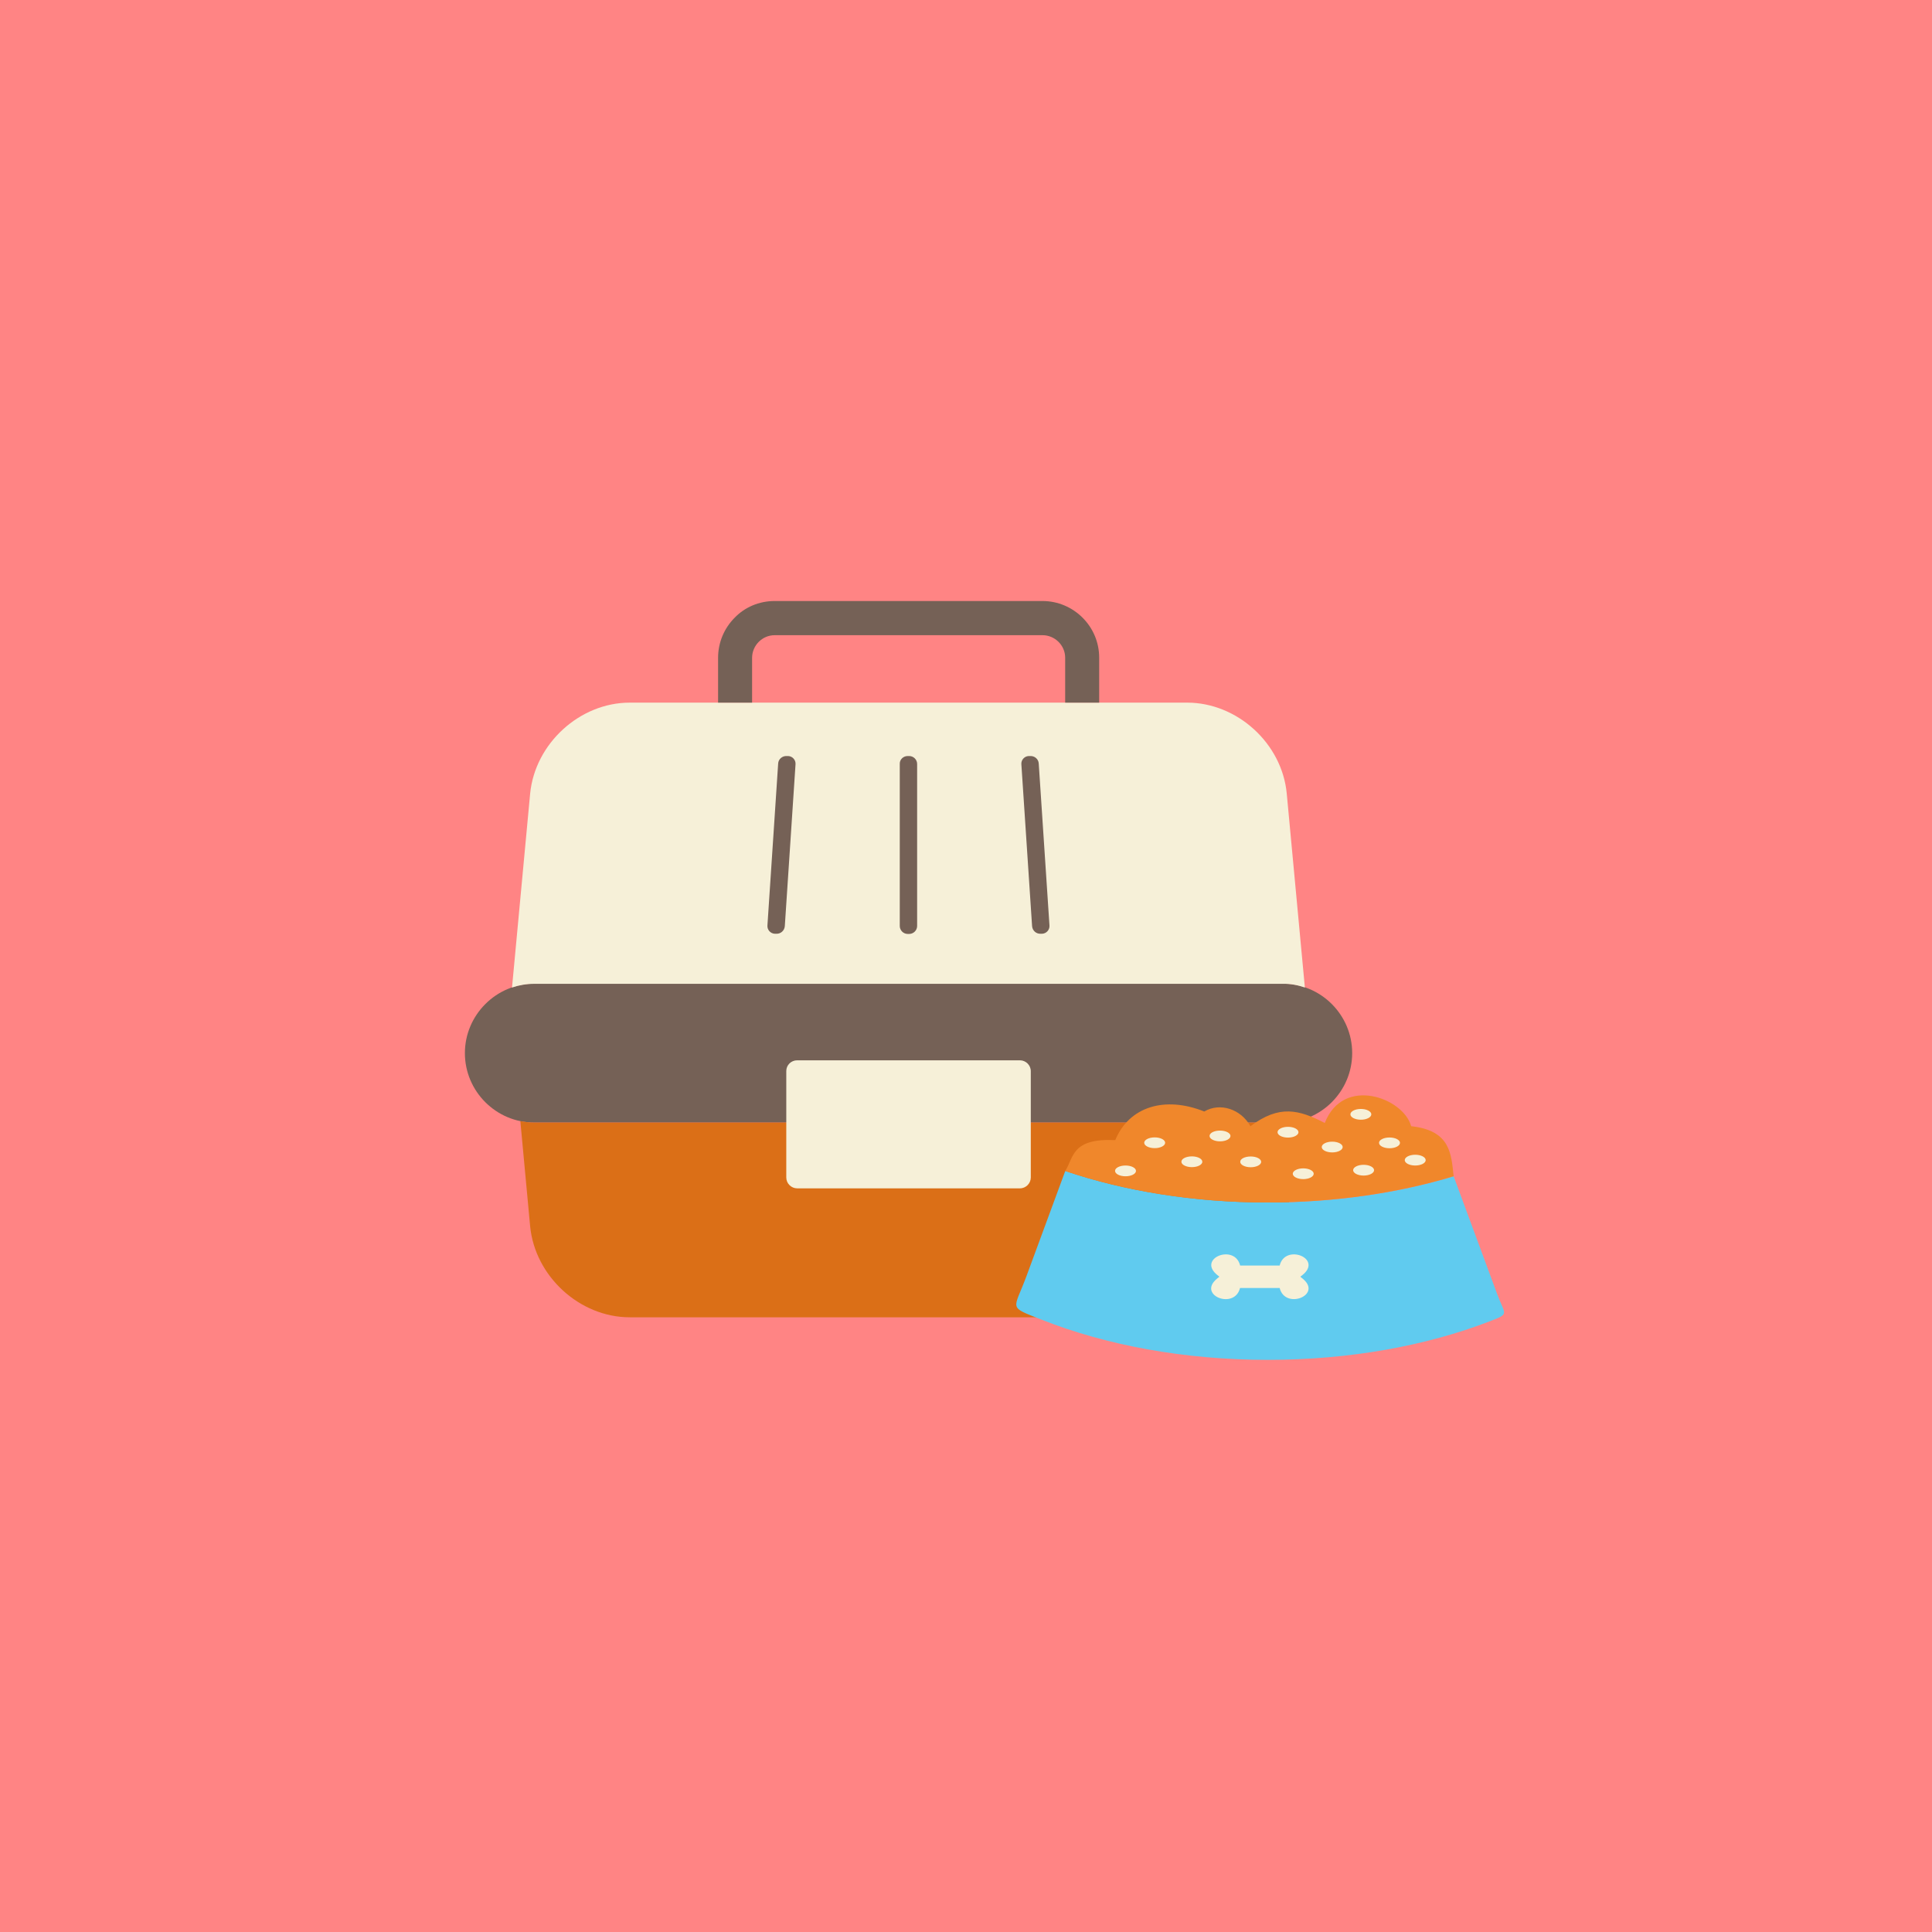
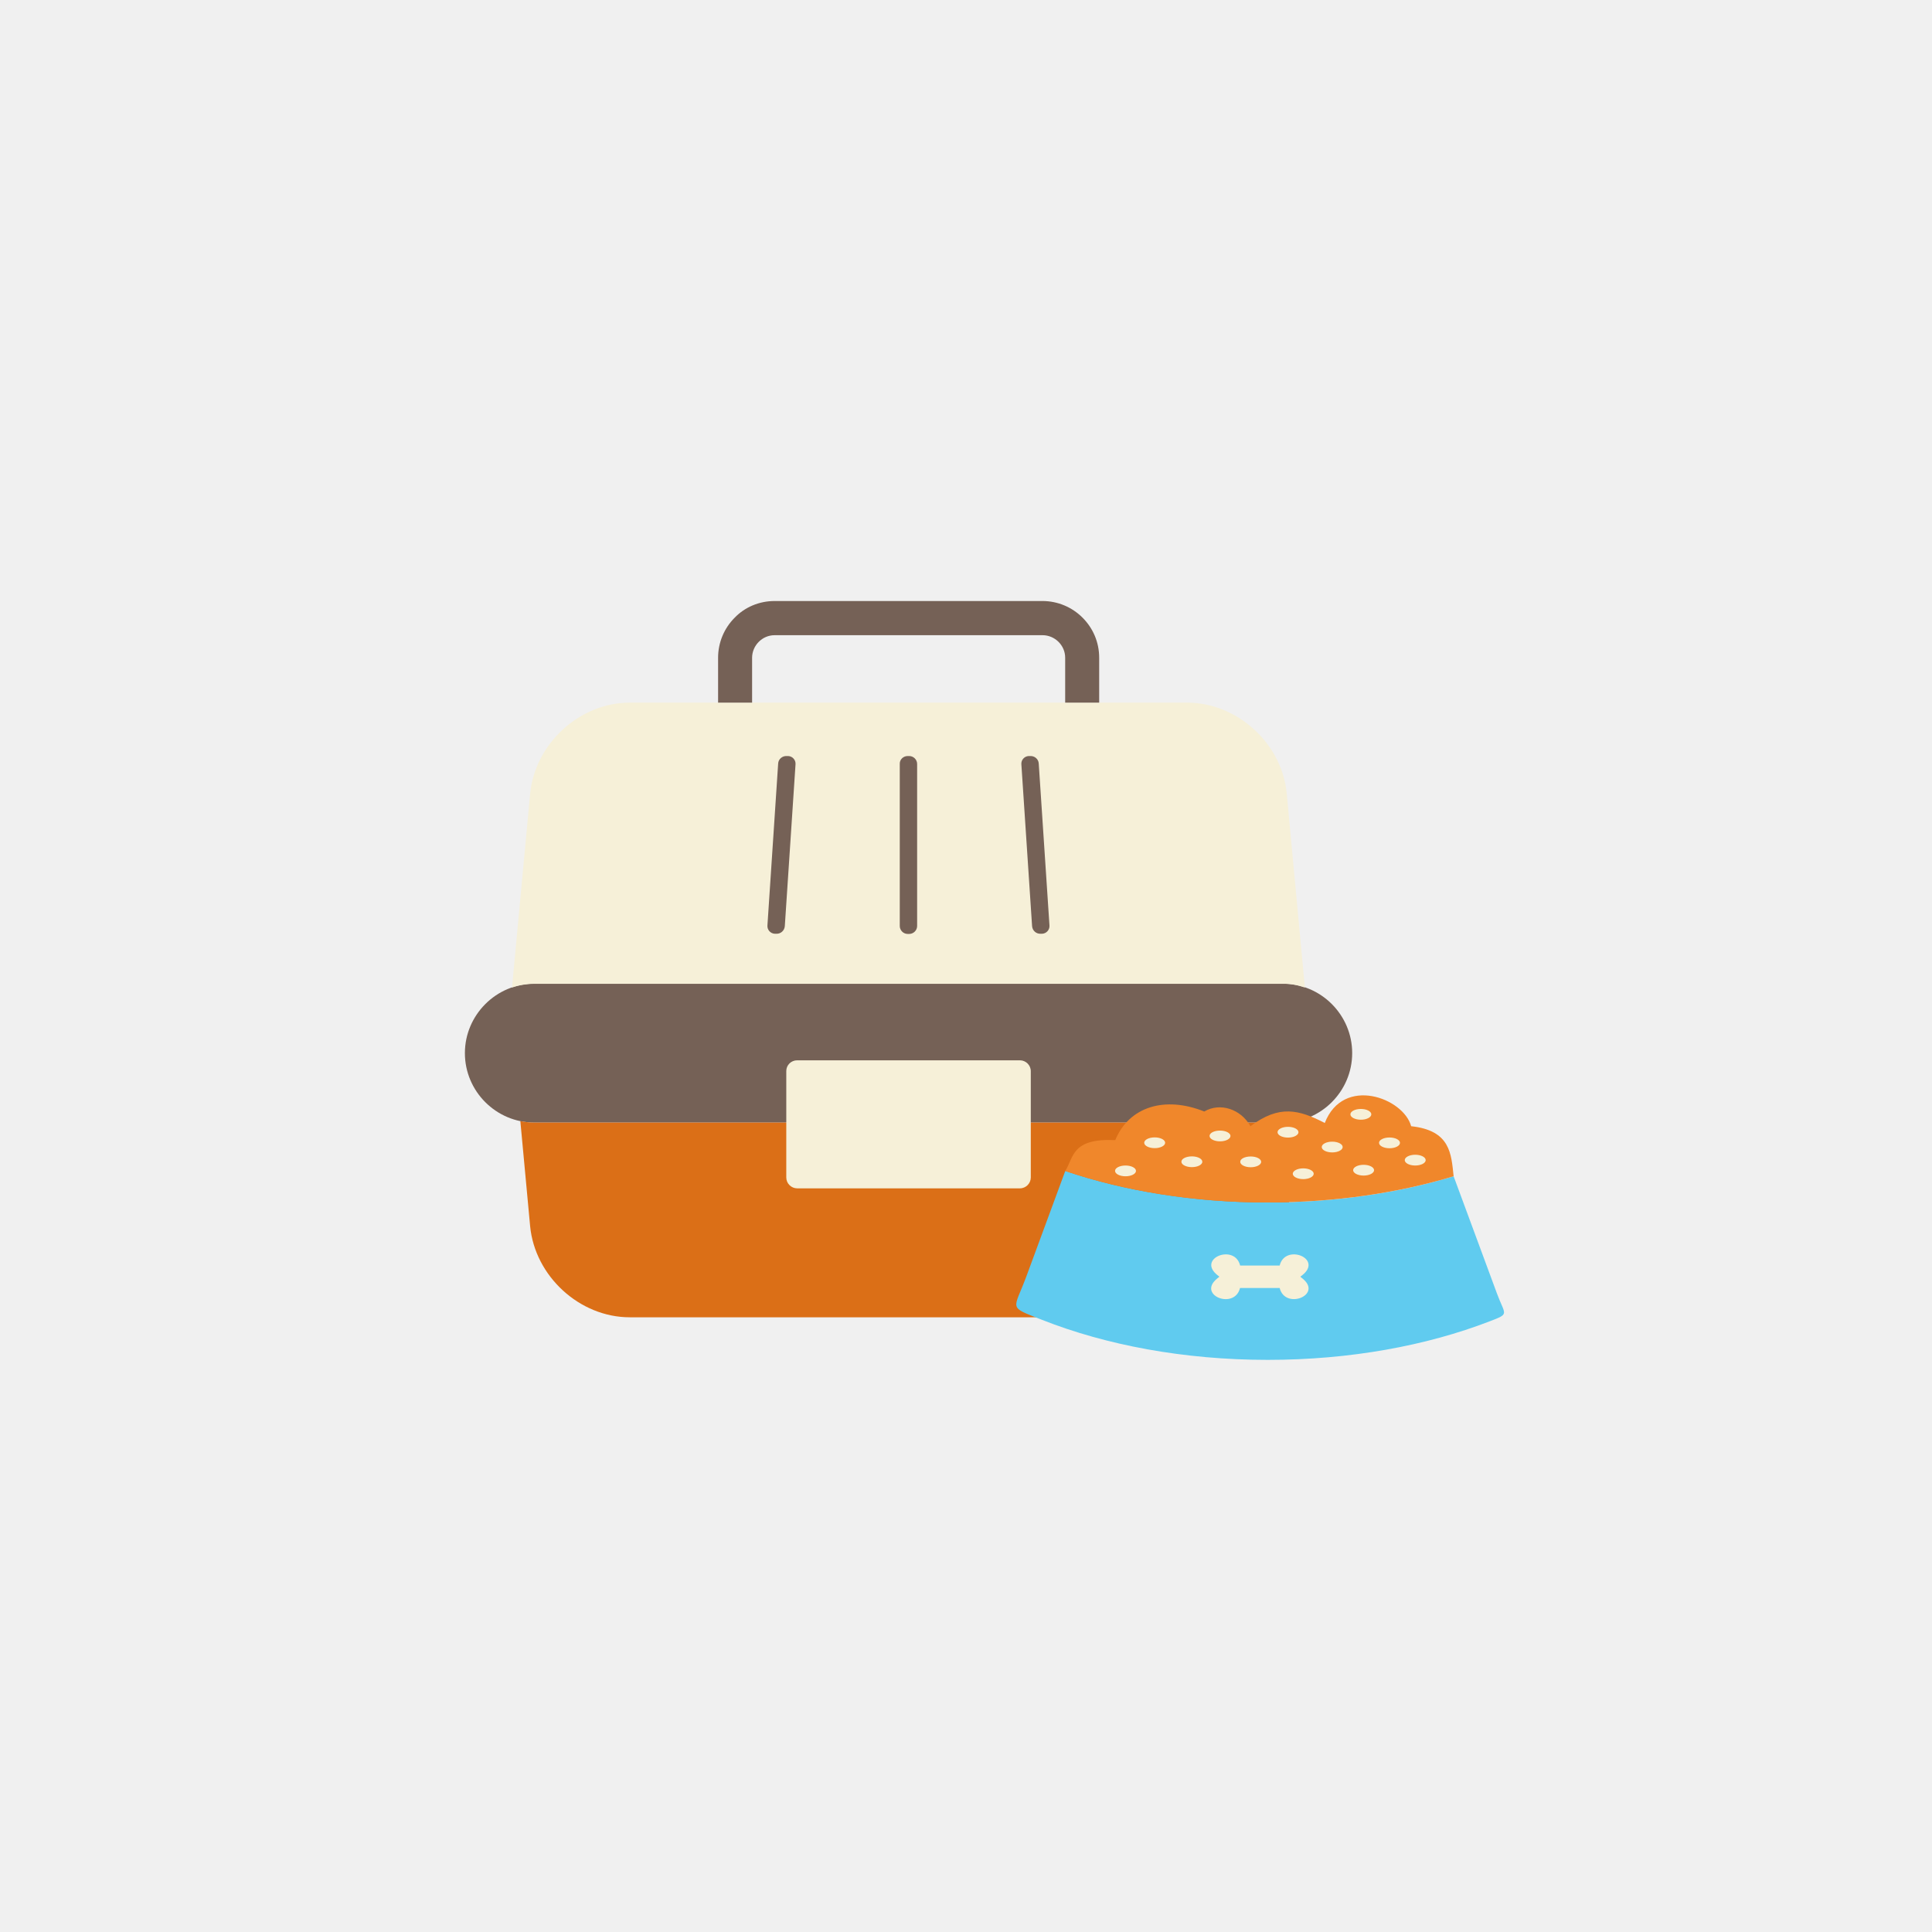
- <svg xmlns="http://www.w3.org/2000/svg" width="1080" zoomAndPan="magnify" viewBox="0 0 810 810" height="1080" preserveAspectRatio="xMidYMid meet" version="1.0">
+ <svg xmlns="http://www.w3.org/2000/svg" id="food" width="1080" height="1080" version="1.0" viewBox="0 0 810 810">
  <defs>
-     <clipPath id="de7122102c">
-       <path d="M 194.91 412 L 566.91 412 L 566.91 471 L 194.91 471 Z M 194.91 412 " clip-rule="nonzero" />
+     <clipPath id="a">
+       <path d="M194.91 412h372v59h-372Zm0 0" />
    </clipPath>
-     <clipPath id="1629c6f673">
-       <path d="M 218 470 L 544 470 L 544 552.508 L 218 552.508 Z M 218 470 " clip-rule="nonzero" />
+     <clipPath id="b">
+       <path d="M218 470h326v82.508H218Zm0 0" />
    </clipPath>
-     <clipPath id="01a18eb59b">
-       <path d="M 301 251.758 L 461 251.758 L 461 295 L 301 295 Z M 301 251.758 " clip-rule="nonzero" />
+     <clipPath id="c">
+       <path d="M301 251.758h160V295H301Zm0 0" />
    </clipPath>
-     <clipPath id="b2377dac2e">
-       <path d="M 426 490 L 631 490 L 631 570.133 L 426 570.133 Z M 426 490 " clip-rule="nonzero" />
+     <clipPath id="d">
+       <path d="M426 490h205v80.133H426Zm0 0" />
    </clipPath>
  </defs>
-   <rect x="-81" width="972" fill="#ffffff" y="-81" height="972" fill-opacity="1" />
-   <rect x="-81" width="972" fill="#ff8484" y="-81" height="972" fill-opacity="1" />
-   <g clip-path="url(#de7122102c)">
-     <path fill="#756156" d="M 224.043 412.395 L 537.777 412.395 C 553.816 412.395 566.91 425.484 566.91 441.52 C 566.91 457.551 553.816 470.645 537.777 470.645 L 224.043 470.645 C 208.004 470.645 194.91 457.551 194.91 441.52 C 194.91 425.562 208.004 412.395 224.043 412.395 Z M 224.043 412.395 " fill-opacity="1" fill-rule="evenodd" />
+   <g clip-path="url(#a)">
+     <path fill="#756156" fill-rule="evenodd" d="M224.043 412.395h313.734c16.04 0 29.133 13.09 29.133 29.125 0 16.03-13.094 29.125-29.133 29.125H224.043c-16.04 0-29.133-13.094-29.133-29.125 0-15.957 13.094-29.125 29.133-29.125Zm0 0" />
  </g>
-   <g clip-path="url(#1629c6f673)">
-     <path fill="#db6f17" d="M 543.586 470.023 L 539.48 514.098 C 537.543 535.086 518.715 552.281 497.715 552.281 L 264.023 552.281 C 243.027 552.281 224.277 535.086 222.262 514.098 L 218.156 470.023 C 220.016 470.41 222.027 470.645 224.043 470.645 L 537.777 470.645 C 539.711 470.645 541.727 470.41 543.586 470.023 Z M 543.586 470.023 " fill-opacity="1" fill-rule="evenodd" />
+   <g clip-path="url(#b)">
+     <path fill="#db6f17" fill-rule="evenodd" d="m543.586 470.023-4.106 44.075c-1.937 20.988-20.765 38.183-41.765 38.183H264.023c-20.996 0-39.746-17.195-41.761-38.183l-4.106-44.075c1.86.387 3.871.622 5.887.622h313.734c1.934 0 3.95-.235 5.809-.622Zm0 0" />
  </g>
-   <path fill="#f6f0d8" d="M 547.074 414.02 L 539.48 332.77 C 537.543 311.699 518.715 294.582 497.715 294.582 L 264.023 294.582 C 243.027 294.582 224.277 311.777 222.262 332.77 L 214.668 414.02 C 217.613 413.016 220.789 412.473 224.043 412.473 L 537.777 412.473 C 541.031 412.395 544.129 413.016 547.074 414.02 Z M 547.074 414.02 " fill-opacity="1" fill-rule="evenodd" />
-   <path fill="#f6f0d8" d="M 334.227 444.539 L 427.594 444.539 C 430.074 444.539 432.164 446.555 432.164 449.109 L 432.164 493.648 C 432.164 496.125 430.152 498.219 427.594 498.219 L 334.227 498.219 C 331.746 498.219 329.652 496.203 329.652 493.648 L 329.652 449.031 C 329.652 446.555 331.668 444.539 334.227 444.539 Z M 334.227 444.539 " fill-opacity="1" fill-rule="evenodd" />
-   <path fill="#756156" d="M 380.562 316.969 L 381.18 316.969 C 383.039 316.969 384.512 318.516 384.512 320.297 L 384.512 388.227 C 384.512 390.086 382.961 391.559 381.18 391.559 L 380.562 391.559 C 378.703 391.559 377.23 390.008 377.23 388.227 L 377.23 320.297 C 377.152 318.438 378.703 316.969 380.562 316.969 Z M 380.562 316.969 " fill-opacity="1" fill-rule="evenodd" />
-   <path fill="#756156" d="M 329.809 316.969 L 330.43 316.969 C 332.289 317.043 333.684 318.672 333.527 320.453 L 329.035 388.305 C 328.879 390.164 327.328 391.559 325.469 391.48 L 324.852 391.48 C 322.992 391.402 321.594 389.777 321.75 387.996 L 326.246 320.145 C 326.32 318.285 327.949 316.891 329.809 316.969 Z M 329.809 316.969 " fill-opacity="1" fill-rule="evenodd" />
-   <path fill="#756156" d="M 431.934 316.969 L 431.312 316.969 C 429.453 317.043 428.059 318.672 428.215 320.453 L 432.707 388.305 C 432.863 390.164 434.414 391.559 436.273 391.48 L 436.891 391.48 C 438.75 391.402 440.145 389.777 439.992 387.996 L 435.496 320.145 C 435.418 318.285 433.793 316.891 431.934 316.969 Z M 431.934 316.969 " fill-opacity="1" fill-rule="evenodd" />
-   <g clip-path="url(#01a18eb59b)">
-     <path fill="#756156" d="M 324.773 251.98 L 437.047 251.98 C 443.555 251.98 449.52 254.613 453.859 258.953 C 458.199 263.289 460.836 269.176 460.836 275.762 L 460.836 294.582 L 446.578 294.582 L 446.578 275.762 C 446.578 273.125 445.492 270.805 443.789 269.098 C 442.082 267.395 439.68 266.309 437.125 266.309 L 324.773 266.309 C 322.137 266.309 319.812 267.395 318.109 269.098 C 316.402 270.805 315.32 273.203 315.32 275.762 L 315.32 294.582 L 301.062 294.582 L 301.062 275.762 C 301.062 269.254 303.695 263.289 308.035 258.953 C 312.219 254.613 318.188 251.98 324.773 251.98 Z M 324.773 251.98 " fill-opacity="1" fill-rule="nonzero" />
+   <path fill="#f6f0d8" fill-rule="evenodd" d="m547.074 414.023-7.594-81.253c-1.937-21.07-20.765-38.188-41.765-38.188H264.023c-20.996 0-39.746 17.195-41.761 38.188l-7.594 81.253a29.004 29.004 0 0 1 9.375-1.55h313.734c3.254-.078 6.352.543 9.297 1.55ZM334.227 444.54h93.367c2.48 0 4.57 2.015 4.57 4.57v44.538c0 2.477-2.012 4.57-4.57 4.57h-93.367c-2.48 0-4.575-2.015-4.575-4.57v-44.617c0-2.476 2.016-4.492 4.575-4.492Zm0 0" />
+   <path fill="#756156" fill-rule="evenodd" d="M380.563 316.969h.617c1.86 0 3.332 1.547 3.332 3.328v67.93c0 1.859-1.551 3.332-3.332 3.332h-.618c-1.859 0-3.332-1.547-3.332-3.332v-67.93c-.078-1.86 1.473-3.328 3.332-3.328ZM329.809 316.969h.62c1.86.078 3.255 1.703 3.098 3.484l-4.492 67.852c-.156 1.86-1.707 3.254-3.566 3.175h-.617c-1.86-.078-3.258-1.703-3.102-3.484l4.496-67.851c.074-1.86 1.703-3.254 3.563-3.176ZM431.934 316.969h-.622c-1.859.078-3.253 1.703-3.097 3.484l4.492 67.852c.156 1.86 1.707 3.254 3.566 3.175h.618c1.859-.078 3.254-1.703 3.101-3.484l-4.496-67.851c-.078-1.86-1.703-3.254-3.562-3.176Zm0 0" />
+   <g clip-path="url(#c)">
+     <path fill="#756156" d="M324.773 251.98h112.274a23.722 23.722 0 0 1 16.812 6.973c4.34 4.336 6.977 10.223 6.977 16.809v18.82h-14.258v-18.82c0-2.637-1.086-4.957-2.789-6.664-1.707-1.703-4.11-2.79-6.664-2.79H324.773c-2.636 0-4.96 1.087-6.664 2.79-1.707 1.707-2.789 4.105-2.789 6.664v18.82h-14.257v-18.82a23.706 23.706 0 0 1 6.972-16.809c4.184-4.34 10.152-6.973 16.738-6.973Zm0 0" />
  </g>
-   <g clip-path="url(#b2377dac2e)">
-     <path fill="#60cbef" d="M 627.633 542.375 L 609.441 493.16 C 586.266 500.184 559.684 504.145 531.48 504.145 C 500.422 504.145 471.367 499.332 446.613 490.945 L 430.34 535.055 C 424.973 549.57 422.375 547.613 436.902 553.359 C 463.656 563.918 496.289 570.133 531.523 570.133 C 566.031 570.133 598.066 564.176 624.48 554 C 633.086 550.68 631.043 551.57 627.633 542.375 Z M 627.633 542.375 " fill-opacity="1" fill-rule="evenodd" />
+   <g clip-path="url(#d)">
+     <path fill="#60cbef" fill-rule="evenodd" d="M627.633 542.375 609.44 493.16c-23.175 7.024-49.757 10.985-77.96 10.985-31.06 0-60.114-4.813-84.868-13.2l-16.273 44.11c-5.367 14.515-7.965 12.558 6.562 18.304 26.754 10.559 59.387 16.774 94.621 16.774 34.508 0 66.543-5.957 92.957-16.133 8.606-3.32 6.563-2.43 3.153-11.625Zm0 0" />
  </g>
-   <path fill="#f0872b" d="M 467.574 478.004 C 449.344 477.152 450.238 485.07 446.613 490.945 C 471.367 499.332 500.422 504.145 531.48 504.145 C 559.684 504.145 586.266 500.141 609.441 493.16 C 608.422 483.75 608.164 473.961 591.637 472.172 C 588.441 460.293 563.176 450.883 555.422 470.809 C 544.559 465.23 536.379 463.059 524.238 472.172 C 520.316 465.02 511.543 462.082 504.895 466 C 488.367 459.398 473.371 463.953 467.574 478.004 Z M 467.574 478.004 " fill-opacity="1" fill-rule="evenodd" />
-   <path fill="#f6f0d8" d="M 471.879 488.648 C 474.309 488.648 476.266 489.668 476.266 490.902 C 476.266 492.137 474.309 493.16 471.879 493.16 C 469.449 493.16 467.492 492.137 467.492 490.902 C 467.449 489.668 469.449 488.648 471.879 488.648 Z M 593.34 484.133 C 595.766 484.133 597.727 485.156 597.727 486.391 C 597.727 487.625 595.766 488.648 593.34 488.648 C 590.91 488.648 588.949 487.625 588.949 486.391 C 588.949 485.156 590.91 484.133 593.34 484.133 Z M 582.562 476.898 C 584.988 476.898 586.949 477.918 586.949 479.152 C 586.949 480.387 584.988 481.41 582.562 481.41 C 580.133 481.41 578.172 480.387 578.172 479.152 C 578.129 477.918 580.133 476.898 582.562 476.898 Z M 570.547 464.934 C 572.977 464.934 574.934 465.957 574.934 467.191 C 574.934 468.426 572.977 469.445 570.547 469.445 C 568.117 469.445 566.16 468.426 566.16 467.191 C 566.16 465.957 568.117 464.934 570.547 464.934 Z M 571.695 488.348 C 574.125 488.348 576.086 489.371 576.086 490.605 C 576.086 491.84 574.125 492.863 571.695 492.863 C 569.27 492.863 567.309 491.84 567.309 490.605 C 567.309 489.371 569.27 488.348 571.695 488.348 Z M 558.531 478.645 C 560.961 478.645 562.922 479.664 562.922 480.898 C 562.922 482.133 560.961 483.156 558.531 483.156 C 556.105 483.156 554.145 482.133 554.145 480.898 C 554.145 479.664 556.105 478.645 558.531 478.645 Z M 546.391 489.84 C 548.82 489.84 550.777 490.863 550.777 492.098 C 550.777 493.332 548.82 494.352 546.391 494.352 C 543.961 494.352 542.004 493.332 542.004 492.098 C 542.004 490.863 543.961 489.84 546.391 489.84 Z M 540 472.426 C 542.43 472.426 544.387 473.449 544.387 474.684 C 544.387 475.918 542.43 476.941 540 476.941 C 537.57 476.941 535.613 475.918 535.613 474.684 C 535.613 473.449 537.57 472.426 540 472.426 Z M 524.367 484.859 C 526.793 484.859 528.754 485.879 528.754 487.113 C 528.754 488.348 526.793 489.371 524.367 489.371 C 521.938 489.371 519.977 488.348 519.977 487.113 C 519.934 485.836 521.938 484.859 524.367 484.859 Z M 511.5 474.004 C 513.926 474.004 515.887 475.023 515.887 476.258 C 515.887 477.492 513.926 478.516 511.5 478.516 C 509.07 478.516 507.109 477.492 507.109 476.258 C 507.109 474.98 509.07 474.004 511.5 474.004 Z M 499.699 484.816 C 502.125 484.816 504.086 485.836 504.086 487.074 C 504.086 488.309 502.125 489.328 499.699 489.328 C 497.27 489.328 495.309 488.309 495.309 487.074 C 495.266 485.836 497.27 484.816 499.699 484.816 Z M 484.105 476.855 C 486.535 476.855 488.492 477.875 488.492 479.109 C 488.492 480.344 486.535 481.367 484.105 481.367 C 481.676 481.367 479.719 480.344 479.719 479.109 C 479.719 477.875 481.676 476.855 484.105 476.855 Z M 484.105 476.855 " fill-opacity="1" fill-rule="evenodd" />
-   <path fill="#f6f0d8" d="M 509.668 536.586 C 502.551 543.312 517.676 549.059 519.891 539.992 L 536.508 539.992 C 538.723 549.059 553.848 543.27 546.73 536.586 C 544.73 534.672 544.73 535.863 546.73 533.988 C 553.848 527.262 538.723 521.516 536.508 530.582 L 519.934 530.582 C 517.719 521.516 502.594 527.262 509.711 533.988 C 511.668 535.863 511.668 534.672 509.668 536.586 Z M 509.668 536.586 " fill-opacity="1" fill-rule="evenodd" />
+   <path fill="#f0872b" fill-rule="evenodd" d="M467.574 478.004c-18.23-.852-17.336 7.066-20.96 12.941 24.753 8.387 53.808 13.2 84.866 13.2 28.204 0 54.786-4.004 77.961-10.985-1.02-9.41-1.277-19.2-17.804-20.988-3.196-11.879-28.461-21.29-36.215-1.363-10.863-5.579-19.043-7.75-31.184 1.363-3.922-7.152-12.695-10.09-19.343-6.172-16.528-6.602-31.524-2.047-37.32 12.004Zm0 0" />
+   <path fill="#f6f0d8" fill-rule="evenodd" d="M471.879 488.648c2.43 0 4.387 1.02 4.387 2.254 0 1.235-1.957 2.258-4.387 2.258-2.43 0-4.387-1.023-4.387-2.258-.043-1.234 1.957-2.254 4.387-2.254Zm121.46-4.515c2.427 0 4.388 1.023 4.388 2.258 0 1.234-1.961 2.257-4.387 2.257-2.43 0-4.39-1.023-4.39-2.257 0-1.235 1.96-2.258 4.39-2.258Zm-10.777-7.235c2.426 0 4.387 1.02 4.387 2.254 0 1.235-1.96 2.258-4.386 2.258-2.43 0-4.391-1.023-4.391-2.258-.043-1.234 1.96-2.254 4.39-2.254Zm-12.015-11.964c2.43 0 4.387 1.023 4.387 2.257 0 1.235-1.957 2.254-4.387 2.254-2.43 0-4.387-1.02-4.387-2.254s1.957-2.257 4.387-2.257Zm1.148 23.414c2.43 0 4.39 1.023 4.39 2.257 0 1.235-1.96 2.258-4.39 2.258-2.425 0-4.386-1.023-4.386-2.258 0-1.234 1.96-2.257 4.386-2.257Zm-13.164-9.703c2.43 0 4.39 1.02 4.39 2.253 0 1.235-1.96 2.258-4.39 2.258-2.426 0-4.386-1.023-4.386-2.258 0-1.234 1.96-2.253 4.386-2.253Zm-12.14 11.195c2.43 0 4.386 1.023 4.386 2.258 0 1.234-1.957 2.254-4.386 2.254-2.43 0-4.387-1.02-4.387-2.254 0-1.235 1.957-2.258 4.387-2.258ZM540 472.426c2.43 0 4.387 1.023 4.387 2.258 0 1.234-1.957 2.257-4.387 2.257-2.43 0-4.387-1.023-4.387-2.257 0-1.235 1.957-2.258 4.387-2.258Zm-15.633 12.433c2.426 0 4.387 1.02 4.387 2.254 0 1.235-1.961 2.258-4.387 2.258-2.43 0-4.39-1.023-4.39-2.258-.043-1.277 1.96-2.254 4.39-2.254ZM511.5 474.004c2.426 0 4.387 1.02 4.387 2.254s-1.961 2.258-4.387 2.258c-2.43 0-4.39-1.024-4.39-2.258 0-1.278 1.96-2.254 4.39-2.254Zm-11.8 10.812c2.425 0 4.386 1.02 4.386 2.258 0 1.235-1.961 2.254-4.387 2.254-2.43 0-4.39-1.02-4.39-2.254-.043-1.238 1.96-2.258 4.39-2.258Zm-15.595-7.96c2.43 0 4.387 1.019 4.387 2.253 0 1.235-1.957 2.258-4.387 2.258-2.43 0-4.386-1.023-4.386-2.258 0-1.234 1.957-2.254 4.386-2.254ZM509.668 536.586c-7.117 6.726 8.008 12.473 10.223 3.406h16.617c2.215 9.067 17.34 3.278 10.222-3.406-2-1.914-2-.723 0-2.598 7.118-6.726-8.007-12.472-10.222-3.406h-16.574c-2.215-9.066-17.34-3.32-10.223 3.406 1.957 1.875 1.957.684-.043 2.598Zm0 0" />
</svg>
